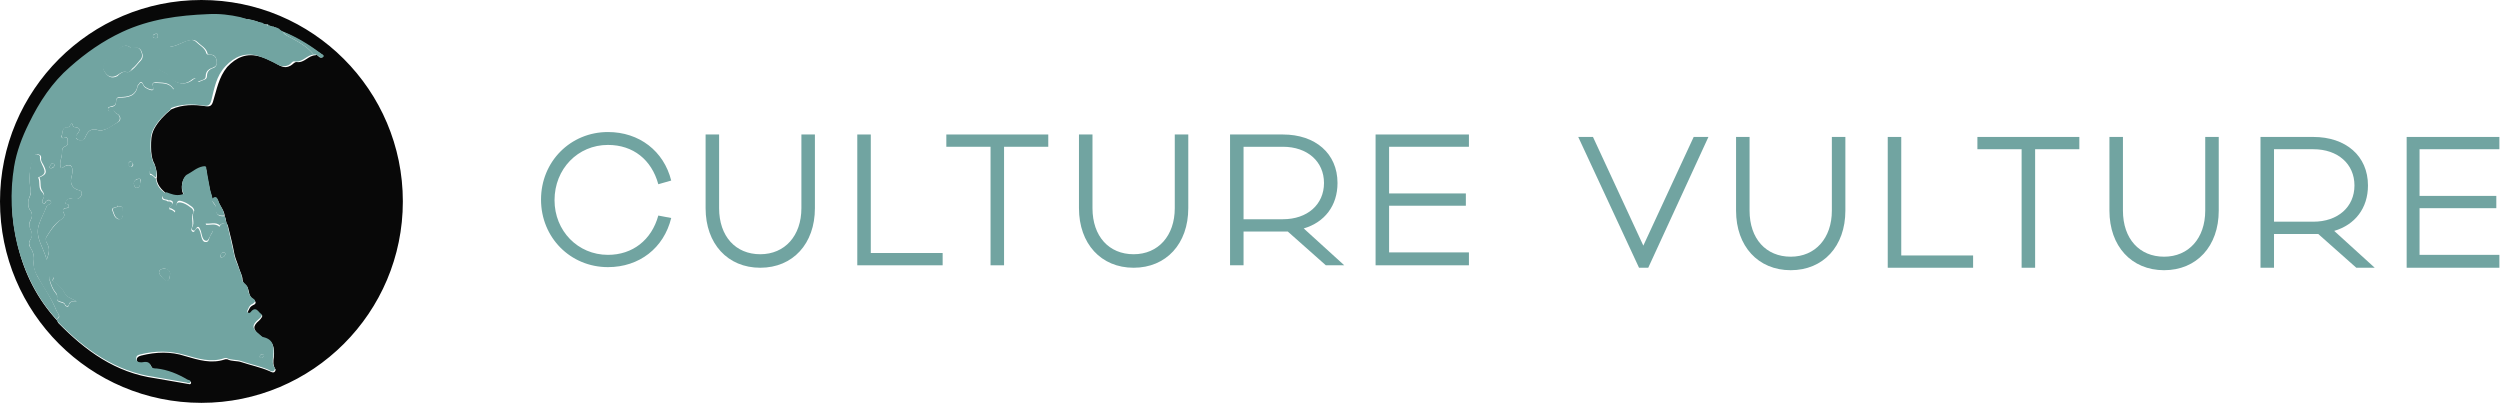
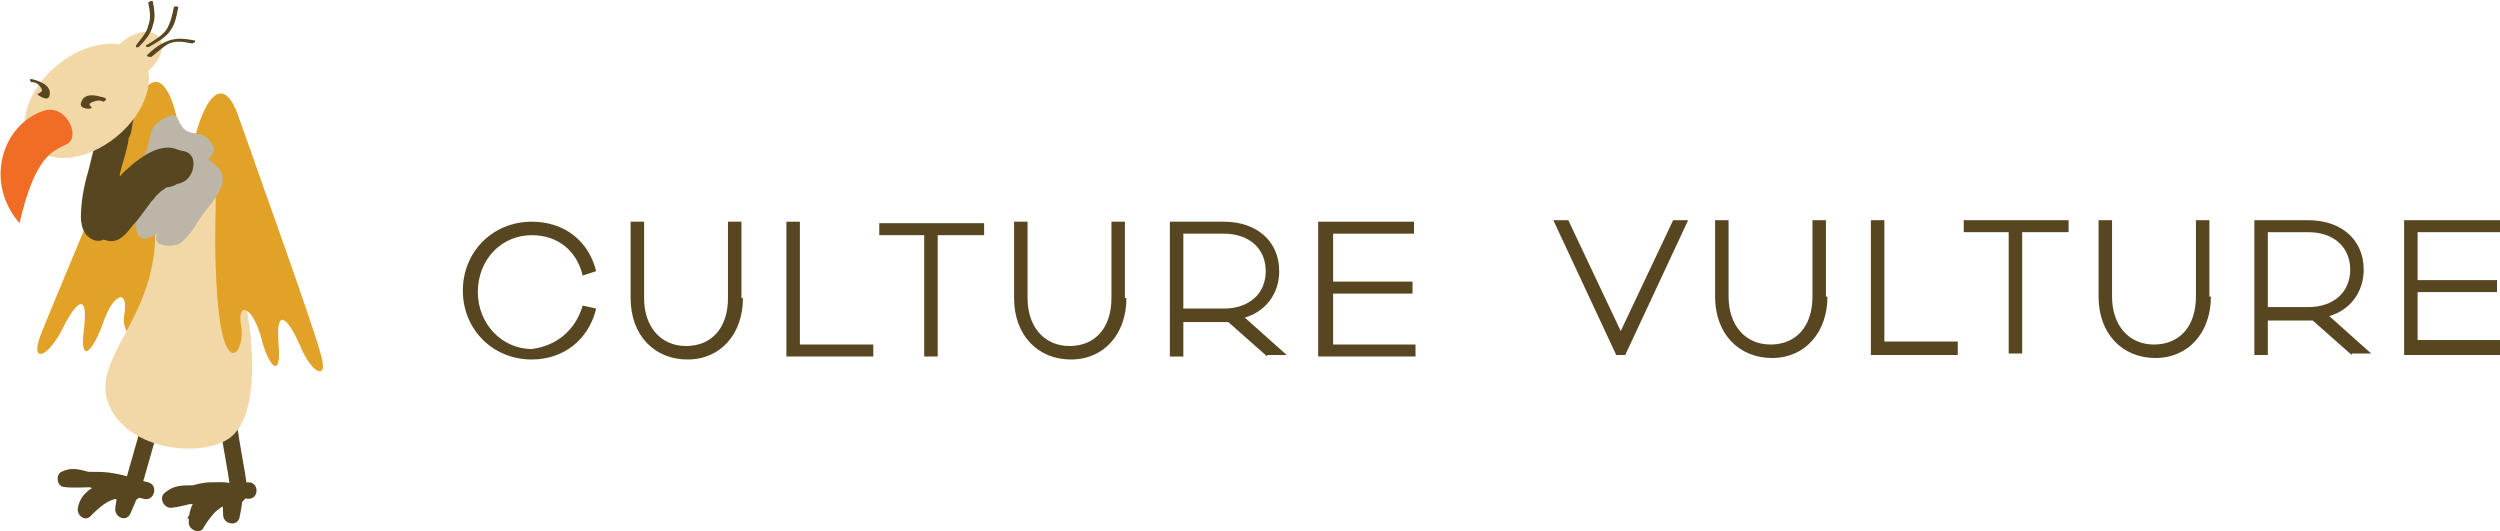
- <svg xmlns="http://www.w3.org/2000/svg" xmlns:xlink="http://www.w3.org/1999/xlink" version="1.1" id="Layer_1" x="0px" y="0px" viewBox="0 0 407.1 65.6" enable-background="new 0 0 407.1 65.6" xml:space="preserve">
+ <svg xmlns="http://www.w3.org/2000/svg" version="1.1" id="Layer_1" x="0px" y="0px" viewBox="0 0 166.9 35.4" enable-background="new 0 0 166.9 35.4" xml:space="preserve">
  <g>
    <g>
-       <path fill="#71A4A1" d="M107.2,35.1l2.1,0.4c-1.2,4.9-5.2,8-10.3,8c-6.1,0-10.9-4.8-10.9-11c0-6.2,4.8-11,10.9-11    c5.1,0,9.1,3.1,10.3,7.9l-2.1,0.6c-1.1-4-4.1-6.4-8.2-6.4c-4.9,0-8.7,3.9-8.7,9c0,5,3.8,8.9,8.7,8.9    C103,41.5,106.1,39.1,107.2,35.1z" />
-       <path fill="#71A4A1" d="M132.7,33.9c0,5.8-3.6,9.7-8.9,9.7c-5.3,0-8.9-3.9-8.9-9.7v-12h2.2v12c0,4.6,2.7,7.5,6.7,7.5    c4,0,6.7-3,6.7-7.5v-12h2.2V33.9z" />
-       <path fill="#71A4A1" d="M153.5,43.2h-13.9V21.9h2.2v19.3h11.7V43.2z" />
-       <path fill="#71A4A1" d="M163.5,23.9v19.3h-2.2V23.9h-7.2v-2h16.6v2H163.5z" />
-       <path fill="#71A4A1" d="M193.5,33.9c0,5.8-3.6,9.7-8.9,9.7c-5.3,0-8.9-3.9-8.9-9.7v-12h2.2v12c0,4.6,2.7,7.5,6.7,7.5    c4,0,6.7-3,6.7-7.5v-12h2.2V33.9z" />
-       <path fill="#71A4A1" d="M215.9,43.2l-6.2-5.5c-0.3,0-0.5,0-0.8,0h-6.4v5.5h-2.2V21.9h8.6c5.3,0,8.9,3.1,8.9,7.9    c0,3.7-2.1,6.4-5.5,7.4l6.6,6H215.9z M208.9,35.7c4,0,6.7-2.4,6.7-5.9c0-3.5-2.7-5.9-6.7-5.9h-6.4v11.8H208.9z" />
-       <path fill="#71A4A1" d="M239.2,43.2H224V21.9h15.2v2h-13v7.6h12.5v2h-12.5v7.6h13V43.2z" />
+       <g>
+         <g>
+           <path fill="#574620" d="M9.5,28.2c-0.4,1.4-0.8,2.8-1.2,4.2c-0.2,0.7,0.9,1,1.1,0.3c0.4-1.4,0.8-2.8,1.2-4.2      C10.8,27.8,9.7,27.5,9.5,28.2L9.5,28.2z" />
+         </g>
+       </g>
+       <g>
+         <g>
+           <path fill="#574620" d="M14.7,28.5c0.2,1.4,0.5,2.8,0.7,4.3c0.1,0.7,1.2,0.4,1.1-0.3c-0.2-1.4-0.5-2.8-0.7-4.3      C15.7,27.5,14.6,27.8,14.7,28.5L14.7,28.5z" />
+         </g>
+       </g>
+       <g>
+         <g>
+           <path fill="#574620" d="M9,32.3c-1-0.3-2-0.5-3.1-0.8c-0.7-0.2-1.2-0.3-1.8,0c-0.4,0.2-0.3,0.9,0.1,1c1.3,0.2,2.9-0.3,4.1,0.5      C8.2,33,8.1,32.8,8,32.6c0-0.3,0.1-0.3-0.1-0.4c-0.1-0.1-0.5,0-0.6,0c-0.3,0-0.7,0.1-1,0.3c-0.6,0.3-1,0.8-1.1,1.4      c-0.1,0.5,0.5,1,0.9,0.5c0.7-0.7,1.4-1.3,2.4-1.1c-0.1-0.2-0.3-0.5-0.4-0.7C8,33,7.8,33.4,7.7,33.8c0.3,0.1,0.7,0.3,1,0.4      c0-0.2,0-0.6,0.2-0.8c0.2-0.2,0.3-0.2,0.7-0.1c0.7,0.2,1-0.9,0.3-1.1c-0.5-0.1-1.1-0.4-1.6,0c-0.5,0.4-0.5,1.1-0.6,1.7      c-0.1,0.6,0.7,1,1,0.4c0.2-0.5,0.4-0.9,0.6-1.4c0.1-0.3-0.1-0.6-0.4-0.7c-1.4-0.3-2.6,0.4-3.5,1.4c0.3,0.2,0.6,0.4,0.9,0.5      c0.3-1.4,1.5-0.5,2.4-0.8c0.4-0.1,0.6-0.5,0.5-0.9c-0.2-0.6-1.1-0.7-1.6-0.8c-1-0.2-2,0-3-0.2c0,0.3,0.1,0.7,0.1,1      c0.5-0.2,1.4,0.2,1.9,0.3C7.3,33,8,33.2,8.7,33.4C9.4,33.6,9.7,32.5,9,32.3L9,32.3z" />
+         </g>
+       </g>
+       <g>
+         <g>
+           <path fill="#574620" d="M16,32.4c-1.1,0-2.1,0-3.2,0c-0.7,0-1.2,0-1.8,0.5c-0.4,0.3-0.1,1,0.4,1c1.3-0.1,2.7-0.9,4.1-0.5      c-0.1-0.1-0.3-0.3-0.4-0.4c0.1-0.4-0.1-0.5-0.4-0.4c-0.2,0-0.3,0-0.5,0.1c-0.3,0.1-0.6,0.2-0.8,0.4c-0.6,0.4-0.8,1-0.8,1.8      c0,0.5,0.8,0.8,1,0.3c0.5-0.8,1.1-1.6,2.1-1.6c-0.2-0.2-0.4-0.4-0.6-0.6c0,0.4-0.1,0.8-0.2,1.2c0.4,0,0.7,0.1,1.1,0.1      c0-0.2-0.1-0.6,0-0.8c0.1-0.3,0.3-0.2,0.6-0.2c0.7,0,0.7-1.1,0-1.1c-1.7,0-1.8,0.6-1.7,2.2c0,0.6,1,0.8,1.1,0.1      c0.1-0.5,0.2-1,0.2-1.5c0-0.3-0.3-0.6-0.6-0.6c-1.5,0-2.4,1-3.1,2.2c0.3,0.1,0.7,0.2,1,0.3c0-1.6,1.5-0.8,2.2-1.4      c0.3-0.2,0.3-0.7,0.1-1c-0.3-0.4-1.2-0.3-1.7-0.3c-1,0-1.9,0.5-3,0.6c0.1,0.3,0.3,0.6,0.4,1c0.4-0.3,1.5-0.1,2-0.1      c0.7,0,1.4,0,2.2,0C16.7,33.5,16.7,32.4,16,32.4L16,32.4z" />
+         </g>
+       </g>
+     </g>
+     <path fill="#E2A127" d="M12,9c-0.3-2.5-1.5-5.5-3-1.8S3.4,20.6,2.7,22.4c-0.7,1.9,0.5,1.5,1.5-0.5s1.7-2.3,1.4,0.1   c-0.3,2.4,0.6,1.5,1.3-0.5s1.7-2.2,1.4-0.5c-0.4,1.7,2.6,4.2,3.3-1.6s-1.4-7.5-0.6-8.5C11.7,10,12,9,12,9z" />
+     <path fill="#F3D8A7" d="M10.3,14.3c0.7,6.8-4.5,9.5-3,12.8s7,3.5,8.4,1.8c1.5-1.6,1.6-6.5-0.2-12.2S14,9.3,12.7,9.5   S9.9,10.2,10.3,14.3z" />
+     <path fill="#E2A127" d="M12.9,9.7c0.5-2.5,1.9-5.4,3.1-1.7c1.3,3.7,4.9,13.7,5.4,15.6c0.6,1.9-0.6,1.4-1.4-0.6   c-0.9-2-1.6-2.4-1.4,0c0.2,2.4-0.7,1.5-1.2-0.6c-0.6-2-1.6-2.3-1.3-0.6c0.3,1.7-1.2,3.7-1.6-2.1s0.3-7.1-0.5-8.1S12.9,9.7,12.9,9.7   z" />
+     <g>
+       <g>
+         <path fill="#BBB6A7" d="M13.9,10.7C14.4,10,14.4,10,14,9.4c-0.4-0.6-1.2-0.4-1.6-0.7c-0.7-0.5-0.3-1.5-1.6-0.7     c-0.9,0.5-0.7,1.2-1,2c-0.2,0.6-0.6,0.8-0.8,1.5c-0.2,0.7,0.2,1.4,0.2,2c0,0.8-0.7,3.3,1.3,2.1c-0.4,0.9,0.9,0.9,1.4,0.7     c0.6-0.3,1.2-1.3,1.5-1.8C14.1,13.5,16,11.8,13.9,10.7C14,10.6,14.5,11,13.9,10.7z M9.8,11.6c0-0.1,0.1-0.2,0.1-0.3     C9.9,11.3,9.8,12,9.8,11.6C9.8,11.5,9.8,11.7,9.8,11.6z" />
+         <path fill="#BBB6A7" d="M14.8,12.6C14.8,12.6,14.8,12.3,14.8,12.6L14.8,12.6z" />
+       </g>
+     </g>
+     <g>
+       <g>
+         <path fill="#584621" d="M11.4,12.4c0.5,0,0.5-0.7,0-0.7C10.9,11.7,10.9,12.4,11.4,12.4L11.4,12.4z" />
+       </g>
+     </g>
+     <path fill="#574620" d="M12.4,10.9c0.1-0.4-0.1-0.8-0.5-0.9c-1.1-0.5-2.4,0.4-3.2,1.1c-0.2,0.2-0.5,0.4-0.7,0.7c0-0.1,0-0.1,0-0.2   c0.2-0.8,0.5-1.6,0.6-2.4C8.8,8.9,8.8,8.4,8.9,8c0-0.4,0-0.8,0.1-1.2C9.2,5.9,9.3,5,9.2,4c0-0.4-0.3-0.8-0.7-0.7   C8.1,3.3,7.7,3.6,7.8,4c0,0.1,0,0.3,0,0.4c-0.1,0-0.3-0.1-0.4,0C7,4.5,6.7,5,6.8,5.3c0,0.1,0,0.2,0.1,0.3c0,0,0,0,0,0.1   c0,0,0,0.1,0,0.1c0,0.2,0,0.5,0,0.7c0,0.3,0,0.5-0.1,0.8c0,0,0,0,0,0c0,0,0,0,0,0c0,0.1,0,0.1,0,0.2c0,0.1,0,0.3-0.1,0.4   c-0.2,1.2-0.5,2.3-0.8,3.5c-0.3,1-0.5,2.1-0.5,3.1c0,0.4,0.1,0.8,0.3,1.1C6,16,6.5,16.2,6.9,16c0,0,0,0,0,0c0.1,0,0.3,0.1,0.5,0.1   c0.7,0,1.1-0.6,1.5-1.1c0.4-0.4,0.7-0.9,1.1-1.4c0.1-0.2,0.3-0.3,0.4-0.5c0.2-0.2,0.4-0.4,0.6-0.5c0.1-0.1,0.1-0.1,0.2-0.2   c0.2,0,0.3-0.1,0.5-0.1c0.4-0.1,0.6-0.5,0.5-0.9c0,0,0-0.1,0-0.1C12.3,11.2,12.3,11.1,12.4,10.9z" />
+     <g>
+       <g>
+         <path fill="#574620" d="M10.7,11.2c0,0.1,0,0.1,0,0.2c0,0.1,0,0.1,0,0c0.1-0.1,0.3-0.2,0.4-0.3C11.1,11.2,10.8,11.1,10.7,11.2     c-0.3-0.1-0.5,0-0.8,0.1c0.2,0.4,0.5,0.8,0.7,1.2c0.2-0.3,0.8-1,1.2-0.9c-0.1-0.1-0.3-0.2-0.4-0.3c0,0,0,0,0,0.1     c0-0.1-0.1-0.3-0.1-0.4c0,0.1,0,0.2,0.1,0c0.1-0.2,0.1-0.1-0.1-0.1c-0.2-0.1-0.5,0-0.7,0c-0.5,0.1-0.9,0.4-1.2,0.8     c-0.2,0.3,0,0.8,0.3,1c0.4,0.2,0.8,0,1-0.3c0.1-0.1,0.4-0.1,0.6-0.1c0.3,0,0.6,0,0.8-0.1c0.6-0.2,0.9-0.9,0.8-1.5     c-0.2-0.8-1.1-0.7-1.7-0.5c-0.6,0.2-1.1,0.7-1.6,1.2c-0.5,0.5,0,1.5,0.7,1.2c0.5-0.1,1.2,0,1.6-0.4c0.4-0.4,0.3-1,0.2-1.5     C12,9.9,10.5,10.3,10.7,11.2L10.7,11.2z" />
+       </g>
+     </g>
+     <g>
+       <ellipse transform="matrix(-0.7766 0.63 -0.63 -0.7766 18.514 0.9612)" fill="#F3D8A7" cx="9.1" cy="3.8" rx="2" ry="1.3" />
+       <ellipse transform="matrix(-0.7766 0.63 -0.63 -0.7766 14.5953 8.3598)" fill="#F3D8A7" cx="5.8" cy="6.8" rx="4.7" ry="3.1" />
+       <g>
+         <g>
+           <path fill="#574620" d="M10.1,3.8c0.4-0.3,0.8-0.7,1.2-0.9c0.5-0.2,1-0.1,1.5,0c0.1,0,0.3-0.1,0.2-0.2c-0.6-0.1-1.1-0.2-1.7,0      c-0.6,0.2-1.1,0.6-1.5,1C9.8,3.8,10,3.8,10.1,3.8L10.1,3.8z" />
+         </g>
+       </g>
+       <g>
+         <g>
+           <path fill="#574620" d="M9.3,3.1c0.4-0.4,0.8-0.9,0.9-1.4c0.2-0.5,0.1-1.1,0-1.6c0-0.1-0.3,0-0.3,0.1c0.1,0.5,0.2,1,0,1.5      C9.8,2.2,9.4,2.6,9.1,3C9,3.2,9.2,3.2,9.3,3.1L9.3,3.1z" />
+         </g>
+       </g>
+       <g>
+         <g>
+           <path fill="#574620" d="M10,3.1c0.5-0.3,1.1-0.6,1.4-1.1c0.3-0.4,0.4-1,0.5-1.5c0-0.1-0.3-0.1-0.3,0c-0.1,0.5-0.2,1-0.5,1.5      c-0.3,0.4-0.8,0.7-1.3,1C9.6,3.1,9.9,3.2,10,3.1L10,3.1z" />
+         </g>
+       </g>
+       <path fill="#F16C24" d="M2.9,7.4c-2.7,0.9-4,4.7-1.6,7.5c1.1-4.7,2.3-4.8,3.2-5.3S4.4,6.9,2.9,7.4z" />
+       <path fill="#574620" d="M5.4,6.9c0.2-0.8,1.1-0.5,1.5-0.4c0.4,0.1,0,0.3,0,0.3s-0.2-0.2-0.7,0s0,0.3-0.1,0.4    C6.1,7.3,5.3,7.3,5.4,6.9z" />
+       <path fill="#574620" d="M3.3,6.4c0.2-0.7-0.7-1-1.1-1.1S2.1,5.5,2.1,5.5s0.3-0.1,0.6,0.3S2.5,6.2,2.5,6.3C2.6,6.4,3.2,6.8,3.3,6.4    z" />
    </g>
  </g>
  <g>
    <g>
-       <path fill="#71A4A1" d="M268.4,43.6h-1.5L257,22.3h2.4l8.2,17.7l8.2-17.7h2.4L268.4,43.6z" />
-       <path fill="#71A4A1" d="M300.5,34.3c0,5.8-3.6,9.7-8.9,9.7c-5.3,0-8.9-3.9-8.9-9.7v-12h2.2v12c0,4.6,2.7,7.5,6.7,7.5    c4,0,6.7-3,6.7-7.5v-12h2.2V34.3z" />
-       <path fill="#71A4A1" d="M321.3,43.6h-13.9V22.3h2.2v19.3h11.7V43.6z" />
-       <path fill="#71A4A1" d="M331.4,24.3v19.3h-2.2V24.3H322v-2h16.6v2H331.4z" />
-       <path fill="#71A4A1" d="M361.3,34.3c0,5.8-3.6,9.7-8.9,9.7c-5.3,0-8.9-3.9-8.9-9.7v-12h2.2v12c0,4.6,2.7,7.5,6.7,7.5    c4,0,6.7-3,6.7-7.5v-12h2.2V34.3z" />
-       <path fill="#71A4A1" d="M383.7,43.6l-6.2-5.5c-0.3,0-0.5,0-0.8,0h-6.4v5.5h-2.2V22.3h8.6c5.3,0,8.9,3.1,8.9,7.9    c0,3.7-2.1,6.4-5.5,7.4l6.6,6H383.7z M376.7,36.1c4,0,6.7-2.4,6.7-5.9c0-3.5-2.7-5.9-6.7-5.9h-6.4v11.8H376.7z" />
-       <path fill="#71A4A1" d="M407.1,43.6h-15.2V22.3H407v2h-13v7.6h12.5v2H394v7.6h13V43.6z" />
+       <path fill="#584621" d="M38.9,20.4l0.9,0.2c-0.5,2.1-2.2,3.4-4.3,3.4c-2.6,0-4.6-2-4.6-4.6c0-2.6,2-4.6,4.6-4.6    c2.2,0,3.8,1.3,4.3,3.3l-0.9,0.3c-0.4-1.7-1.7-2.7-3.4-2.7c-2,0-3.6,1.6-3.6,3.8c0,2.1,1.6,3.8,3.6,3.8    C37.1,23.1,38.4,22.1,38.9,20.4z" />
+       <path fill="#584621" d="M49.6,19.9c0,2.4-1.5,4.1-3.7,4.1c-2.2,0-3.8-1.6-3.8-4.1v-5.1h0.9v5.1c0,1.9,1.1,3.2,2.8,3.2    c1.7,0,2.8-1.2,2.8-3.2v-5.1h0.9V19.9z" />
+       <path fill="#584621" d="M58.4,23.8h-5.9v-9h0.9V23h4.9V23.8z" />
+       <path fill="#584621" d="M62.6,15.7v8.1h-0.9v-8.1h-3v-0.8h7v0.8H62.6z" />
+       <path fill="#584621" d="M75.2,19.9c0,2.4-1.5,4.1-3.7,4.1c-2.2,0-3.8-1.6-3.8-4.1v-5.1h0.9v5.1c0,1.9,1.1,3.2,2.8,3.2    c1.7,0,2.8-1.2,2.8-3.2v-5.1h0.9V19.9z" />
+       <path fill="#584621" d="M84.6,23.8L82,21.5c-0.1,0-0.2,0-0.3,0H79v2.3h-0.9v-9h3.6c2.2,0,3.7,1.3,3.7,3.3c0,1.5-0.9,2.7-2.3,3.1    l2.8,2.5H84.6z M81.7,20.6c1.7,0,2.8-1,2.8-2.5c0-1.5-1.1-2.5-2.8-2.5H79v5H81.7z" />
+       <path fill="#584621" d="M94.4,23.8H88v-9h6.4v0.8H89v3.2h5.3v0.8H89V23h5.5V23.8z" />
    </g>
  </g>
  <g>
-     <defs>
-       <circle id="SVGID_1_" cx="32.8" cy="32.8" r="32.8" />
-     </defs>
-     <clipPath id="SVGID_2_">
-       <use xlink:href="#SVGID_1_" overflow="visible" />
-     </clipPath>
-     <g clip-path="url(#SVGID_2_)">
-       <path fill="#080808" d="M5.1,80c-27.4,0-54.7,0-82.1,0c-0.7,0-0.8-0.2-0.8-0.8c0-36.3,0-72.6,0-108.9c0-0.7,0.2-0.8,0.8-0.8    c54.7,0,109.4,0,164.1,0c0.7,0,0.8,0.2,0.8,0.8c0,36.3,0,72.6,0,108.9c0,0.7-0.2,0.8-0.8,0.8C59.8,80,32.4,80,5.1,80z M44.7,4.5    c-0.1-0.1-0.1-0.2-0.3-0.1c-0.2-0.1-0.4-0.2-0.7-0.2C43.7,4,43.5,3.9,43.4,4c-0.2,0-0.4-0.1-0.6-0.1c-1.1-0.5-2.2-0.8-3.5-0.9    c-1.7-0.4-3.5-0.5-5.3-0.5c-4.8,0.2-9.5,0.8-14,2.9c-3.2,1.5-5.9,3.4-8.5,5.7c-2.9,2.6-5,5.8-6.7,9.2c-1.1,2.2-2,4.6-2.4,7    c-0.7,4.2-0.6,8.4,0.5,12.7c1.1,4.6,3.2,8.7,6.4,12.2c0.1,0.1,0.1,0.3,0.2,0.4c4.4,4.5,9.3,8.1,15.8,9c1.7,0.3,3.4,0.6,5.2,0.9    c0.2,0,0.5,0.2,0.6-0.1c0.1-0.3-0.3-0.3-0.5-0.4c-1.6-0.9-3.2-1.6-5-1.8c-0.3,0-0.7,0-0.9-0.4c-0.3-0.8-0.9-0.7-1.5-0.6    c-0.4,0.1-0.8,0.1-0.9-0.5c-0.1-0.5,0.3-0.7,0.7-0.8c2.4-0.6,4.8-0.7,7.2,0.1c2.1,0.6,4.2,1.3,6.5,0.5c0.1,0,0.2,0,0.3,0    c0.8,0.4,1.6,0.2,2.4,0.5c1.5,0.5,3,0.8,4.4,1.4c0.3,0.1,0.9,0.6,1.1-0.2l0,0l0,0c-0.5-0.7-0.4-1.4-0.3-2.1c0.1-1.4,0-2.6-1.6-3    c-0.3-0.1-0.5-0.4-0.7-0.5c-1.1-0.9-1.2-1.5-0.1-2.4c0.3-0.3,0.7-0.8,0.4-0.9c-0.4-0.2-0.8-1.2-1.5-0.5c-0.2,0.2-0.4,0.6-0.6,0.3    c-0.3-0.2,0-0.6,0.1-0.8c0.1-0.3,0.4-0.5,0.6-0.6c0.5-0.2,0.6-0.5,0.1-0.9c-0.5-0.3-0.7-0.8-0.8-1.4c-0.1-0.4-0.2-0.8-0.5-1    c-0.3-0.2-0.4-0.4-0.5-0.8c0-0.7-0.4-1.3-0.6-2c-0.2-0.7-0.5-1.3-0.7-2.1c-0.3-1.6-0.7-3.2-1.1-4.8c-0.4-0.4-0.2-1-0.5-1.4    c0-0.9-0.7-1.6-1-2.4c-0.2-0.8-0.6-0.6-1-0.2c0-0.6-0.3-1.1-0.4-1.7c-0.2-1.1-0.5-2.2-0.6-3.3c-0.1-0.3-0.1-0.5-0.6-0.4    c-1,0.2-1.6,0.9-2.5,1.3c-0.9,0.4-1.1,2.1-0.7,2.9c0.2,0.4-0.1,0.4-0.3,0.4c-0.9,0.2-1.6-0.1-2.4-0.4c-0.8-0.6-1.5-1.4-1.6-2.4    c0.2-0.8-0.1-1.6-0.3-2.3c-0.5-0.9-0.6-1.9-0.6-2.9c0-1,0-1.9,0.5-2.9c0.7-1.3,1.7-2.3,2.8-3.2c1.8-0.8,3.7-0.8,5.6-0.5    c0.7,0.1,1-0.1,1.2-0.8c0.6-1.9,0.9-3.9,2.3-5.6c1.5-1.6,3.2-2.3,5.3-1.7c0.8,0.2,1.6,0.6,2.4,1c0.8,0.4,1.5,1.1,2.6,0.5    c0.4-0.2,0.6-0.6,1-0.6c1.3,0.2,1.9-1.1,3.1-1.1C51.5,8.8,51.7,9,52,9.3c0.2,0.1,0.5,0.1,0.6-0.1c0.1-0.2-0.1-0.3-0.3-0.4    c-2-1.4-4.1-2.7-6.4-3.7c-0.2-0.1-0.4-0.2-0.7-0.3c0-0.1-0.1-0.1-0.2-0.1C45,4.6,44.9,4.5,44.7,4.5z" />
-       <path fill="#71A4A1" d="M37,36.5c0.4,1.6,0.7,3.2,1.1,4.8c0.1,0.7,0.4,1.4,0.7,2.1c0.2,0.7,0.6,1.3,0.6,2c0,0.3,0.2,0.6,0.5,0.8    c0.3,0.3,0.5,0.6,0.5,1c0.1,0.6,0.3,1.1,0.8,1.4c0.5,0.3,0.4,0.6-0.1,0.9c-0.3,0.1-0.5,0.4-0.6,0.6c-0.1,0.3-0.4,0.6-0.1,0.8    c0.3,0.2,0.5-0.2,0.6-0.3c0.8-0.7,1.1,0.3,1.5,0.5c0.3,0.2,0,0.6-0.4,0.9c-1.1,0.9-1.1,1.5,0.1,2.4c0.2,0.2,0.5,0.5,0.7,0.5    c1.7,0.4,1.7,1.6,1.6,3c-0.1,0.7-0.2,1.5,0.3,2.1l0,0c-0.2,0.8-0.8,0.4-1.1,0.2c-1.4-0.6-3-0.9-4.4-1.4c-0.8-0.3-1.6-0.1-2.4-0.5    c-0.1,0-0.2,0-0.3,0c-2.2,0.8-4.4,0.1-6.5-0.5c-2.4-0.7-4.8-0.7-7.2-0.1c-0.4,0.1-0.8,0.2-0.7,0.8c0.1,0.5,0.5,0.5,0.9,0.5    c0.6-0.1,1.2-0.2,1.5,0.6c0.1,0.4,0.6,0.4,0.9,0.4c1.8,0.2,3.5,0.9,5,1.8c0.2,0.1,0.6,0.1,0.5,0.4c-0.1,0.3-0.4,0.2-0.6,0.1    c-1.7-0.3-3.4-0.6-5.2-0.9c-6.4-0.9-11.4-4.5-15.8-9c-0.1-0.1-0.1-0.3-0.2-0.4c0.9-0.4,0.2-0.9,0-1.4c-0.8-2-2.1-3.7-3.1-5.6    c-0.5-0.8-0.7-1.6-0.6-2.5c0.1-0.8-0.1-1.5-0.5-2.1c-0.2-0.4-0.4-0.8-0.1-1.3c0.4-0.6,0.3-1.2,0.1-1.7c-0.3-0.5-0.3-1,0-1.6    c0.3-0.5,0.3-1.1-0.1-1.6c-0.3-0.4-0.3-0.8-0.3-1.3c0-0.7,0.6-1.2,0.4-1.9c-0.3-1.8-0.3-3.6,0.4-5.4c0.1-0.3,0.2-0.5,0.5-0.5    c0.3,0.1,0.7,0.1,0.6,0.6c0,0.4,0.2,0.8,0.4,1.2c0.6,1.2,0.5,1.5-0.7,2c0,0,0,0,0,0c0.4,0.7,0,1.5,0.5,2.2C7.2,31.6,7.3,32,7,32.4    c-0.1,0.2-0.2,0.5,0,0.7c0.3,0.3,0.4-0.2,0.5-0.3c0.2-0.2,0.5-0.3,0.7-0.1c0.3,0.3,0,0.5-0.2,0.6c-0.1,0.1-0.3,0.2-0.4,0.3    c-0.4,1.1-1,2.1-1.3,3.1c-0.6,2,0.8,3.6,1.3,5.6c0.5-1.3,0.5-1.9,0-2.8c-0.1-0.2-0.3-0.5-0.1-0.8c0.6-1,1.2-1.9,2.1-2.7    c0.5-0.4,1.2-0.7,0.7-1.5c-0.2-0.3,0-0.5,0.4-0.6c0.2,0,0.5,0,0.5-0.3c0-0.4-0.3-0.4-0.6-0.4l0,0c0.1-0.7,0.5-1,1.2-0.8    c0.2,0,0.4,0,0.5,0c0.6,0,0.9-0.3,1-0.8c0.1-0.5-0.3-0.6-0.7-0.7c-0.8-0.3-1.2-1-1-1.9c0.1-0.4,0.2-0.8,0.2-1.2    c0-0.9-0.5-1.2-1.3-0.7c-0.2,0.1-0.4,0.4-0.6,0.2c-0.3-0.9,0.2-1.6,0.2-2.4c0-0.5,0-0.9,0.6-1.1c0.5-0.2,0.3-0.7,0.3-1.1    c0-0.2-0.1-0.4-0.4-0.3c-0.6,0.3-0.5-0.1-0.5-0.5c0.1-0.6,0.1-1.3,1-1.2c0.3,0,0.3-0.5,0.6-0.6c0.2,0.2,0.1,0.6,0.5,0.6    c0.9,0.1,0.9,0.5,0.4,1.1c-0.2,0.3-0.4,0.7,0,0.9c0.4,0.2,0.9,0.3,1.2-0.2c0.1-0.2,0.2-0.4,0.3-0.6c0.4-0.8,1.1-1,1.9-0.7    c0.3,0.1,0.5,0.1,0.7,0c0.9-0.2,1.7-0.9,2.5-1.3c0.6-0.3,0.5-1.1-0.2-1.4c-0.2-0.1-0.4-0.3-0.5-0.5c0,0,0,0,0,0c0,0,0,0,0,0.1    c-0.3,0-0.7,0.3-0.9-0.2c-0.1-0.4,0.3-0.5,0.6-0.5c0.5-0.1,0.7-0.4,0.7-0.8c0-0.4,0.1-0.7,0.6-0.7c1.3,0,2.6-0.2,2.9-1.8    c0-0.1,0.1-0.2,0.2-0.3c0.2-0.4,0.5-0.5,0.7,0c0.2,0.5,0.6,0.6,1,0.8c0.3,0.1,0.9,0.3,0.6-0.5c-0.2-0.4,0.1-0.7,0.4-0.6    c1,0.1,2.2-0.1,2.9,1c0.1,0.1,0.1,0.1,0.2,0.2c0,0.5,0.2,1.2,0,1.4c-0.6,0.5-0.5,1.1-0.6,1.7c-1.1,0.9-2.1,1.9-2.8,3.2    c-0.5,0.9-0.5,1.9-0.5,2.9c0,1,0.2,2,0.6,2.9c-0.2,0.1-0.4,0.2-0.5,0.4c-0.2,0.3-0.3,1.3-0.1,1.3c0.4,0,0.6,0.4,0.9,0.6    c0.1,1.1,0.7,1.8,1.6,2.4c-0.3,0.2-0.6,0.4-0.6,0.8c0.1,0.4,0.6,0.2,0.9,0.5c0,0,0.2,0,0.3,0c0.4,0.1,0.6,0.3,0.3,0.7    c-0.1,0.2-0.4,0.2-0.3,0.6c0.3,0,0.6,0.2,0.9,0.5c0-0.3,0.1-0.5,0.1-0.7c0.1-1,0.4-1.1,1.3-0.8c0.5,0.2,0.9,0.5,1.3,0.8    c0.2,0.2,0.4,0.5,0.3,0.7c-0.5,0.8,0.1,1.8-0.3,2.6c-0.1,0.2,0,0.4,0.1,0.5c0.2,0.1,0.3,0.1,0.4-0.1c0.5-0.9,0.7-0.3,0.9,0.2    c0.1,0.3,0.1,0.5,0.2,0.8c0.1,0.4,0.3,0.8,0.6,0.8c0.5,0.1,0.6-0.3,0.7-0.7c0.1-0.1,0.1-0.3,0.2-0.4c0.6-1,0.5-1-0.5-1.3    c-0.2-0.1-0.4-0.1-0.4-0.4c0.8,0.1,1.6-0.3,2.3,0.3c0,0,0.1,0,0.1,0l0-0.1C36.1,36.2,36.6,36.5,37,36.5z M19.2,33.6    c0,0,0-0.2-0.1-0.1C19.2,33.5,19.2,33.6,19.2,33.6c-0.1,0-0.2,0.1-0.2,0.1c-0.3,0.1-0.9,0.1-0.7,0.6c0.2,0.5,0.3,1.2,1,1.4    c0.1,0,0.3,0,0.4-0.1c0.5-0.4,0.2-1,0.2-1.6C20,33.6,19.6,33.6,19.2,33.6z M12.5,49.1c-0.8-0.5-1.5-0.6-1.9-1.2    c-0.4-0.8-1-1.4-1.7-1.9c-0.1-0.1-0.5-0.2-0.3-0.4c0.2-0.3,0.2-0.4-0.1-0.6c-0.1,0-0.2,0-0.3,0c-0.3,0.2-0.1,0.4-0.1,0.7    c0.2,0.8,0.5,1.5,1,2.1c0.2,0.2,0.2,0.4,0.2,0.7c-0.1,1,1.1,0.5,1.3,1.2c0,0.1,0.3,0.3,0.5,0.2c0,0,0.1-0.1,0.1-0.1    C11.3,49.1,11.8,49,12.5,49.1z M26.8,43.7c-0.4,0.1-0.8,0.1-0.9,0.6c-0.1,0.3,1,1.5,1.3,1.4c0.5-0.1,0.4-0.7,0.5-1.1    C27.7,44,27.2,43.9,26.8,43.7z M22.9,29.6c0-0.2,0.1-0.5-0.2-0.5c-0.4,0-0.8,0.2-0.9,0.7c0,0.3,0.1,0.8,0.5,0.8    C22.9,30.5,22.7,29.9,22.9,29.6z M36.4,41.1c-0.3,0-0.4,0.2-0.5,0.5c0,0.2,0,0.4,0.2,0.3c0.3,0,0.5-0.2,0.6-0.5    C36.7,41.2,36.6,41.1,36.4,41.1z M21.3,26.3c-0.3,0-0.4,0.2-0.3,0.4c0,0.2-0.1,0.5,0.3,0.5c0.2,0,0.4-0.2,0.4-0.4    C21.6,26.6,21.5,26.4,21.3,26.3z M42.6,58.3c0.1-0.1,0.3-0.2,0.4-0.4c0-0.1-0.2-0.2-0.3-0.2c-0.2,0-0.4,0.1-0.4,0.4    C42.3,58.2,42.4,58.3,42.6,58.3z" />
-       <path fill="#71A4A1" d="M28.2,14.4c-0.7-1.1-1.8-0.9-2.9-1c-0.3,0-0.6,0.2-0.4,0.6c0.4,0.8-0.3,0.6-0.6,0.5    c-0.4-0.2-0.8-0.3-1-0.8c-0.2-0.5-0.5-0.4-0.7,0c-0.1,0.1-0.2,0.2-0.2,0.3c-0.3,1.6-1.6,1.8-2.9,1.8c-0.5,0-0.6,0.4-0.6,0.7    c0,0.5-0.2,0.7-0.7,0.8c-0.3,0.1-0.7,0.1-0.6,0.5c0.1,0.5,0.5,0.2,0.9,0.2l0,0c0.2,0.2,0.3,0.4,0.5,0.5c0.6,0.3,0.7,1,0.2,1.4    c-0.8,0.5-1.5,1.1-2.5,1.3c-0.2,0.1-0.4,0.1-0.7,0c-0.8-0.3-1.5-0.1-1.9,0.7c-0.1,0.2-0.2,0.4-0.3,0.6c-0.3,0.6-0.7,0.5-1.2,0.2    c-0.4-0.3-0.3-0.6,0-0.9c0.5-0.6,0.5-1-0.4-1.1c-0.4,0-0.3-0.4-0.5-0.6c-0.3,0.2-0.3,0.6-0.6,0.6c-0.9,0-0.9,0.7-1,1.2    c-0.1,0.3-0.2,0.8,0.5,0.5c0.2-0.1,0.4,0.1,0.4,0.3c0,0.4,0.2,0.9-0.3,1.1c-0.6,0.2-0.6,0.6-0.6,1.1c0,0.8-0.5,1.5-0.2,2.4    c0.2,0.2,0.4-0.1,0.6-0.2c0.8-0.4,1.3-0.2,1.3,0.7c0,0.4-0.1,0.8-0.2,1.2c-0.2,0.9,0.2,1.6,1,1.9c0.4,0.1,0.8,0.2,0.7,0.7    c-0.1,0.5-0.5,0.9-1,0.8c-0.2,0-0.4,0-0.5,0c-0.7-0.2-1,0.2-1.2,0.8l0,0c0.3,0,0.6,0,0.6,0.4c0,0.3-0.3,0.2-0.5,0.3    c-0.3,0-0.5,0.2-0.4,0.6c0.5,0.9-0.3,1.2-0.7,1.5c-0.9,0.7-1.5,1.7-2.1,2.7c-0.1,0.2,0,0.5,0.1,0.8c0.5,0.9,0.5,1.4,0,2.8    c-0.5-2-1.9-3.6-1.3-5.6c0.3-1,0.9-2.1,1.3-3.1c0-0.1,0.2-0.2,0.4-0.3c0.2-0.2,0.5-0.3,0.2-0.6c-0.2-0.3-0.5-0.1-0.7,0.1    c-0.2,0.1-0.2,0.6-0.5,0.3c-0.2-0.2-0.1-0.5,0-0.7c0.3-0.5,0.2-0.9-0.1-1.3c-0.5-0.7-0.1-1.5-0.5-2.2l0,0c1.2-0.5,1.3-0.8,0.7-2    c-0.2-0.4-0.5-0.7-0.4-1.2c0-0.5-0.3-0.5-0.6-0.6c-0.4-0.1-0.4,0.2-0.5,0.5C4.7,27.4,4.7,29.2,5,31c0.1,0.8-0.4,1.2-0.4,1.9    c0,0.5,0,1,0.3,1.3c0.4,0.5,0.4,1.1,0.1,1.6c-0.3,0.5-0.3,1,0,1.6c0.3,0.6,0.3,1.2-0.1,1.7c-0.3,0.4-0.2,0.9,0.1,1.3    c0.4,0.6,0.6,1.3,0.5,2.1c-0.1,0.9,0.2,1.7,0.6,2.5c1.1,1.8,2.3,3.6,3.1,5.6c0.2,0.4,0.8,0.9,0,1.4c-3.2-3.5-5.2-7.6-6.4-12.2    c-1-4.2-1.2-8.4-0.5-12.7c0.4-2.4,1.3-4.8,2.4-7c1.7-3.5,3.8-6.7,6.7-9.2c2.6-2.3,5.3-4.2,8.5-5.7c4.5-2.1,9.2-2.7,14-2.9    c1.8-0.1,3.5,0.1,5.3,0.5c1.1,0.4,2.3,0.7,3.5,0.9C43,3.9,43.2,4,43.4,4c0.1,0.2,0.2,0.2,0.4,0.1c0.2,0.1,0.4,0.2,0.7,0.2    c0.1,0.1,0.1,0.2,0.3,0.1c0.2,0.1,0.3,0.1,0.5,0.2c0,0.1,0.1,0.1,0.2,0.1C45.6,4.9,45.8,5,46,5.1c0.2,0.4,0.5,0.6,0.9,0.8    c1.5,0.8,3.1,1.6,4.2,3c-1.1,0-1.8,1.3-3.1,1.1c-0.4-0.1-0.6,0.4-1,0.6c-1.1,0.5-1.8-0.1-2.6-0.5c-0.8-0.4-1.5-0.7-2.4-1    c-2.1-0.6-3.8,0.1-5.3,1.7c-1.5,1.6-1.8,3.6-2.3,5.6c-0.2,0.7-0.5,0.9-1.2,0.8c-1.9-0.3-3.8-0.3-5.6,0.5c0.1-0.6,0.1-1.2,0.6-1.7    c0.2-0.2,0-0.9,0-1.4c0,0,0-0.1,0.1-0.1C28.4,14.4,28.3,14.4,28.2,14.4z M35.3,10.3c0-0.9-0.3-1.4-1-1.4c-0.2,0-0.5,0-0.5-0.2    c-0.2-0.9-1.1-1.3-1.7-1.9c-0.2-0.2-0.5-0.3-0.8-0.3c-1.3,0.1-2.3,1-3.5,1.1c-0.1,0-0.2,0.1-0.2,0.2c-0.1,1-0.9,1.6-1.5,2.3    c-0.4,0.5-0.4,1.1,0.2,1.4c0.6,0.4,1.2,0.5,1.7,1.2c0.6,0.9,2.1,1.3,3.4,0.3c0.2-0.2,0.6-0.4,0.7-0.1c0.1,0.5,0.3,0.5,0.6,0.3    c0.4-0.2,1-0.2,1-0.8c0-0.9,0.6-1.2,1.2-1.4C35.2,10.8,35.3,10.5,35.3,10.3z M20.5,11.7c0.5,0.2,0.8-0.2,1.1-0.4    c0.5-0.4,0.9-1,1.3-1.4c0.4-0.4,0.4-0.9,0.2-1.4c-0.2-0.6-0.6-0.8-1.2-0.7c-0.2,0-0.5,0.1-0.6,0c-0.8-0.7-1.4-0.2-2,0.3    c-0.8,0.6-1.6,1.1-2.1,2c-0.4,0.7-0.5,1.2,0,1.8c0.5,0.7,1.1,0.9,1.9,0.5C19.5,12,20,11.6,20.5,11.7z M25.3,6.2    c0.2,0,0.4,0,0.4-0.3c0-0.2,0-0.5-0.3-0.4c-0.2,0-0.5,0.1-0.5,0.4C24.9,6.1,25.1,6.2,25.3,6.2z M8.5,26.6c-0.1,0-0.3,0.3-0.4,0.5    c-0.1,0.2,0,0.3,0.2,0.3c0.3,0,0.5-0.2,0.6-0.5C9,26.7,8.8,26.7,8.5,26.6z M9,26.1L9,26.1L9,26.1L9,26.1z" />
-       <path fill="#71A4A1" d="M35.8,36.7c-0.7-0.6-1.5-0.2-2.3-0.3c0,0.3,0.2,0.4,0.4,0.4c1,0.3,1.1,0.3,0.5,1.3    c-0.1,0.1-0.1,0.3-0.2,0.4c-0.2,0.3-0.3,0.8-0.7,0.7c-0.4-0.1-0.5-0.5-0.6-0.8c-0.1-0.3-0.1-0.5-0.2-0.8c-0.2-0.5-0.4-1.1-0.9-0.2    c-0.1,0.2-0.2,0.2-0.4,0.1c-0.2-0.1-0.2-0.3-0.1-0.5c0.5-0.8-0.2-1.8,0.3-2.6c0.1-0.2-0.1-0.5-0.3-0.7c-0.4-0.3-0.8-0.6-1.3-0.8    c-1-0.4-1.2-0.3-1.3,0.8c0,0.2,0,0.4-0.1,0.7c-0.3-0.2-0.6-0.5-0.9-0.5c-0.1-0.3,0.2-0.4,0.3-0.6c0.3-0.4,0.1-0.6-0.3-0.7    c-0.1,0-0.2,0.1-0.3,0c-0.3-0.2-0.8,0-0.9-0.5c-0.1-0.4,0.3-0.6,0.6-0.8c0.8,0.3,1.5,0.6,2.4,0.4c0.2-0.1,0.5,0,0.3-0.4    c-0.4-0.8-0.1-2.5,0.7-2.9c0.8-0.4,1.5-1.1,2.5-1.3c0.5-0.1,0.6,0,0.6,0.4c0.2,1.1,0.4,2.2,0.6,3.3c0.1,0.6,0.4,1.1,0.4,1.7    c-0.1,0.6,0.6,0.8,0.6,1.4c-0.1,1.1,0.5,1.4,1.4,1.3c0.2,0.4,0.1,1,0.5,1.4C36.6,36.5,36.1,36.2,35.8,36.7L35.8,36.7z" />
-       <path fill="#71A4A1" d="M51.1,8.9c-1.1-1.4-2.7-2.2-4.2-3c-0.4-0.2-0.7-0.5-0.9-0.8c2.3,0.9,4.4,2.2,6.4,3.7    c0.1,0.1,0.4,0.2,0.3,0.4c-0.1,0.2-0.5,0.3-0.6,0.1C51.7,9,51.5,8.8,51.1,8.9z" />
-       <path fill="#71A4A1" d="M36.5,35.1c-0.9,0.1-1.5-0.2-1.4-1.3c0.1-0.6-0.6-0.8-0.6-1.4c0.4-0.4,0.8-0.5,1,0.2    C35.8,33.5,36.5,34.2,36.5,35.1z" />
-       <path fill="#71A4A1" d="M25.4,28.9c-0.3-0.1-0.5-0.5-0.9-0.6c-0.2,0-0.1-1.1,0.1-1.3c0.1-0.2,0.3-0.3,0.5-0.4    C25.4,27.4,25.6,28.1,25.4,28.9z" />
-       <path fill="#71A4A1" d="M42.8,3.9c-1.2-0.2-2.3-0.5-3.5-0.9C40.6,3.1,41.7,3.3,42.8,3.9z" />
-       <path fill="#71A4A1" d="M45.4,4.8c-0.1,0.1-0.2,0-0.2-0.1C45.3,4.6,45.4,4.6,45.4,4.8z" />
-       <path fill="#71A4A1" d="M43.8,4.1c-0.2,0.1-0.3,0-0.4-0.1C43.5,3.9,43.7,4,43.8,4.1z" />
-       <path fill="#71A4A1" d="M44.7,4.5c-0.1,0.1-0.2,0-0.3-0.1C44.6,4.3,44.6,4.4,44.7,4.5z" />
-       <polygon fill="#71A4A1" points="44.8,60 44.8,60.1 44.8,60.1   " />
-       <path fill="#71A4A1" d="M12.5,49.1c-0.8-0.1-1.2,0-1.3,0.6c0,0.1-0.1,0.1-0.1,0.1c-0.2,0.1-0.4,0-0.5-0.2    c-0.2-0.7-1.5-0.2-1.3-1.2c0-0.3,0-0.5-0.2-0.7c-0.5-0.6-0.8-1.4-1-2.1c-0.1-0.2-0.2-0.5,0.1-0.7c0.1-0.1,0.3-0.1,0.3,0    c0.3,0.1,0.3,0.3,0.1,0.6c-0.2,0.3,0.2,0.3,0.3,0.4c0.7,0.5,1.3,1.1,1.7,1.9C11,48.5,11.8,48.6,12.5,49.1z" />
-       <path fill="#71A4A1" d="M19.2,33.6c0.3,0,0.8,0,0.8,0.4c0,0.5,0.2,1.1-0.2,1.6c-0.1,0.1-0.3,0.2-0.4,0.1c-0.7-0.2-0.8-0.9-1-1.4    c-0.2-0.5,0.4-0.5,0.7-0.6C19.1,33.7,19.2,33.6,19.2,33.6L19.2,33.6z" />
-       <path fill="#71A4A1" d="M26.8,43.7c0.5,0.1,1,0.3,0.9,1c-0.1,0.4,0,0.9-0.5,1.1c-0.3,0.1-1.3-1.1-1.3-1.4    C25.9,43.8,26.4,43.8,26.8,43.7z" />
-       <path fill="#71A4A1" d="M22.9,29.6c-0.1,0.3,0,0.9-0.6,1c-0.4,0-0.5-0.4-0.5-0.8c0-0.5,0.5-0.6,0.9-0.7C23,29,22.8,29.4,22.9,29.6    z" />
-       <path fill="#71A4A1" d="M36.4,41.1c0.2,0,0.3,0.1,0.3,0.3c-0.1,0.3-0.3,0.5-0.6,0.5c-0.2,0-0.2-0.2-0.2-0.3    C35.9,41.3,36.1,41.1,36.4,41.1z" />
-       <path fill="#71A4A1" d="M21.3,26.3c0.3,0.1,0.3,0.3,0.3,0.5c0,0.2-0.2,0.4-0.4,0.4c-0.3,0-0.2-0.3-0.3-0.5    C20.9,26.5,21,26.4,21.3,26.3z" />
-       <path fill="#71A4A1" d="M42.6,58.3c-0.2,0-0.3,0-0.3-0.2c0-0.3,0.2-0.4,0.4-0.4c0.1,0,0.3,0,0.3,0.2C43,58.1,42.7,58.2,42.6,58.3z    " />
-       <path fill="#71A4A1" d="M19.3,33.6c0,0-0.1-0.1-0.1-0.1C19.2,33.4,19.2,33.6,19.3,33.6L19.3,33.6z" />
-       <path fill="#71A4A1" d="M18.5,18.1C18.5,18.1,18.5,18.1,18.5,18.1C18.5,18.1,18.5,18.1,18.5,18.1C18.5,18.1,18.5,18.1,18.5,18.1z" />
-       <polygon fill="#71A4A1" points="35.8,36.7 35.9,36.8 35.8,36.7   " />
-       <path fill="#71A4A1" d="M6.4,29C6.4,29,6.3,29,6.4,29L6.4,29z" />
-       <path fill="#71A4A1" d="M35.3,10.3c0,0.2-0.1,0.5-0.6,0.7c-0.6,0.2-1.2,0.5-1.2,1.4c0,0.6-0.6,0.6-1,0.8c-0.3,0.1-0.5,0.2-0.6-0.3    c-0.1-0.3-0.4-0.1-0.7,0.1c-1.2,1-2.7,0.6-3.4-0.3c-0.5-0.7-1.1-0.8-1.7-1.2c-0.6-0.4-0.5-0.9-0.2-1.4c0.5-0.7,1.4-1.3,1.5-2.3    c0-0.1,0.2-0.2,0.2-0.2c1.3,0,2.3-1,3.5-1.1c0.3,0,0.6,0.1,0.8,0.3c0.6,0.6,1.5,1,1.7,1.9c0.1,0.2,0.3,0.2,0.5,0.2    C35,8.9,35.3,9.4,35.3,10.3z" />
-       <path fill="#71A4A1" d="M20.5,11.7c-0.6-0.1-1,0.3-1.5,0.6c-0.8,0.4-1.4,0.2-1.9-0.5c-0.5-0.6-0.4-1.1,0-1.8    c0.5-0.9,1.3-1.5,2.1-2c0.6-0.4,1.2-0.9,2-0.3c0.1,0.1,0.4,0,0.6,0c0.6-0.1,1,0.2,1.2,0.7c0.2,0.5,0.2,1-0.2,1.4    c-0.4,0.5-0.8,1-1.3,1.4C21.3,11.5,21.1,11.9,20.5,11.7z" />
-       <path fill="#71A4A1" d="M25.3,6.2c-0.2,0-0.4-0.1-0.4-0.3c0-0.3,0.3-0.3,0.5-0.4c0.3-0.1,0.3,0.2,0.3,0.4    C25.7,6.2,25.5,6.2,25.3,6.2z" />
-       <path fill="#71A4A1" d="M8.5,26.6c0.3,0,0.5,0.1,0.4,0.3c-0.1,0.3-0.3,0.4-0.6,0.5c-0.2,0-0.3-0.1-0.2-0.3    C8.2,26.9,8.3,26.7,8.5,26.6z" />
-       <polygon fill="#71A4A1" points="9,26.1 9,26.1 9.1,26.1   " />
-       <path fill="#71A4A1" d="M28.2,14.4c0.1,0,0.2,0,0.2,0c0,0,0,0.1-0.1,0.1C28.3,14.5,28.3,14.4,28.2,14.4z" />
-       <path fill="#71A4A1" d="M10.6,33.4L10.6,33.4L10.6,33.4z" />
+     <g>
+       <path fill="#584621" d="M108.5,23.7h-0.6l-4.2-9h1l3.5,7.4l3.5-7.4h1L108.5,23.7z" />
+       <path fill="#584621" d="M122,19.8c0,2.4-1.5,4.1-3.7,4.1c-2.2,0-3.8-1.6-3.8-4.1v-5.1h0.9v5.1c0,1.9,1.1,3.2,2.8,3.2    c1.7,0,2.8-1.2,2.8-3.2v-5.1h0.9V19.8z" />
+       <path fill="#584621" d="M130.8,23.7h-5.9v-9h0.9v8.1h4.9V23.7z" />
+       <path fill="#584621" d="M135,15.5v8.1h-0.9v-8.1h-3v-0.8h7v0.8H135z" />
+       <path fill="#584621" d="M147.6,19.8c0,2.4-1.5,4.1-3.7,4.1c-2.2,0-3.8-1.6-3.8-4.1v-5.1h0.9v5.1c0,1.9,1.1,3.2,2.8,3.2    c1.7,0,2.8-1.2,2.8-3.2v-5.1h0.9V19.8z" />
+       <path fill="#584621" d="M157,23.7l-2.6-2.3c-0.1,0-0.2,0-0.3,0h-2.7v2.3h-0.9v-9h3.6c2.2,0,3.7,1.3,3.7,3.3c0,1.5-0.9,2.7-2.3,3.1    l2.8,2.5H157z M154.1,20.5c1.7,0,2.8-1,2.8-2.5c0-1.5-1.1-2.5-2.8-2.5h-2.7v5H154.1z" />
+       <path fill="#584621" d="M166.9,23.7h-6.4v-9h6.4v0.8h-5.5v3.2h5.3v0.8h-5.3v3.2h5.5V23.7z" />
    </g>
  </g>
</svg>
